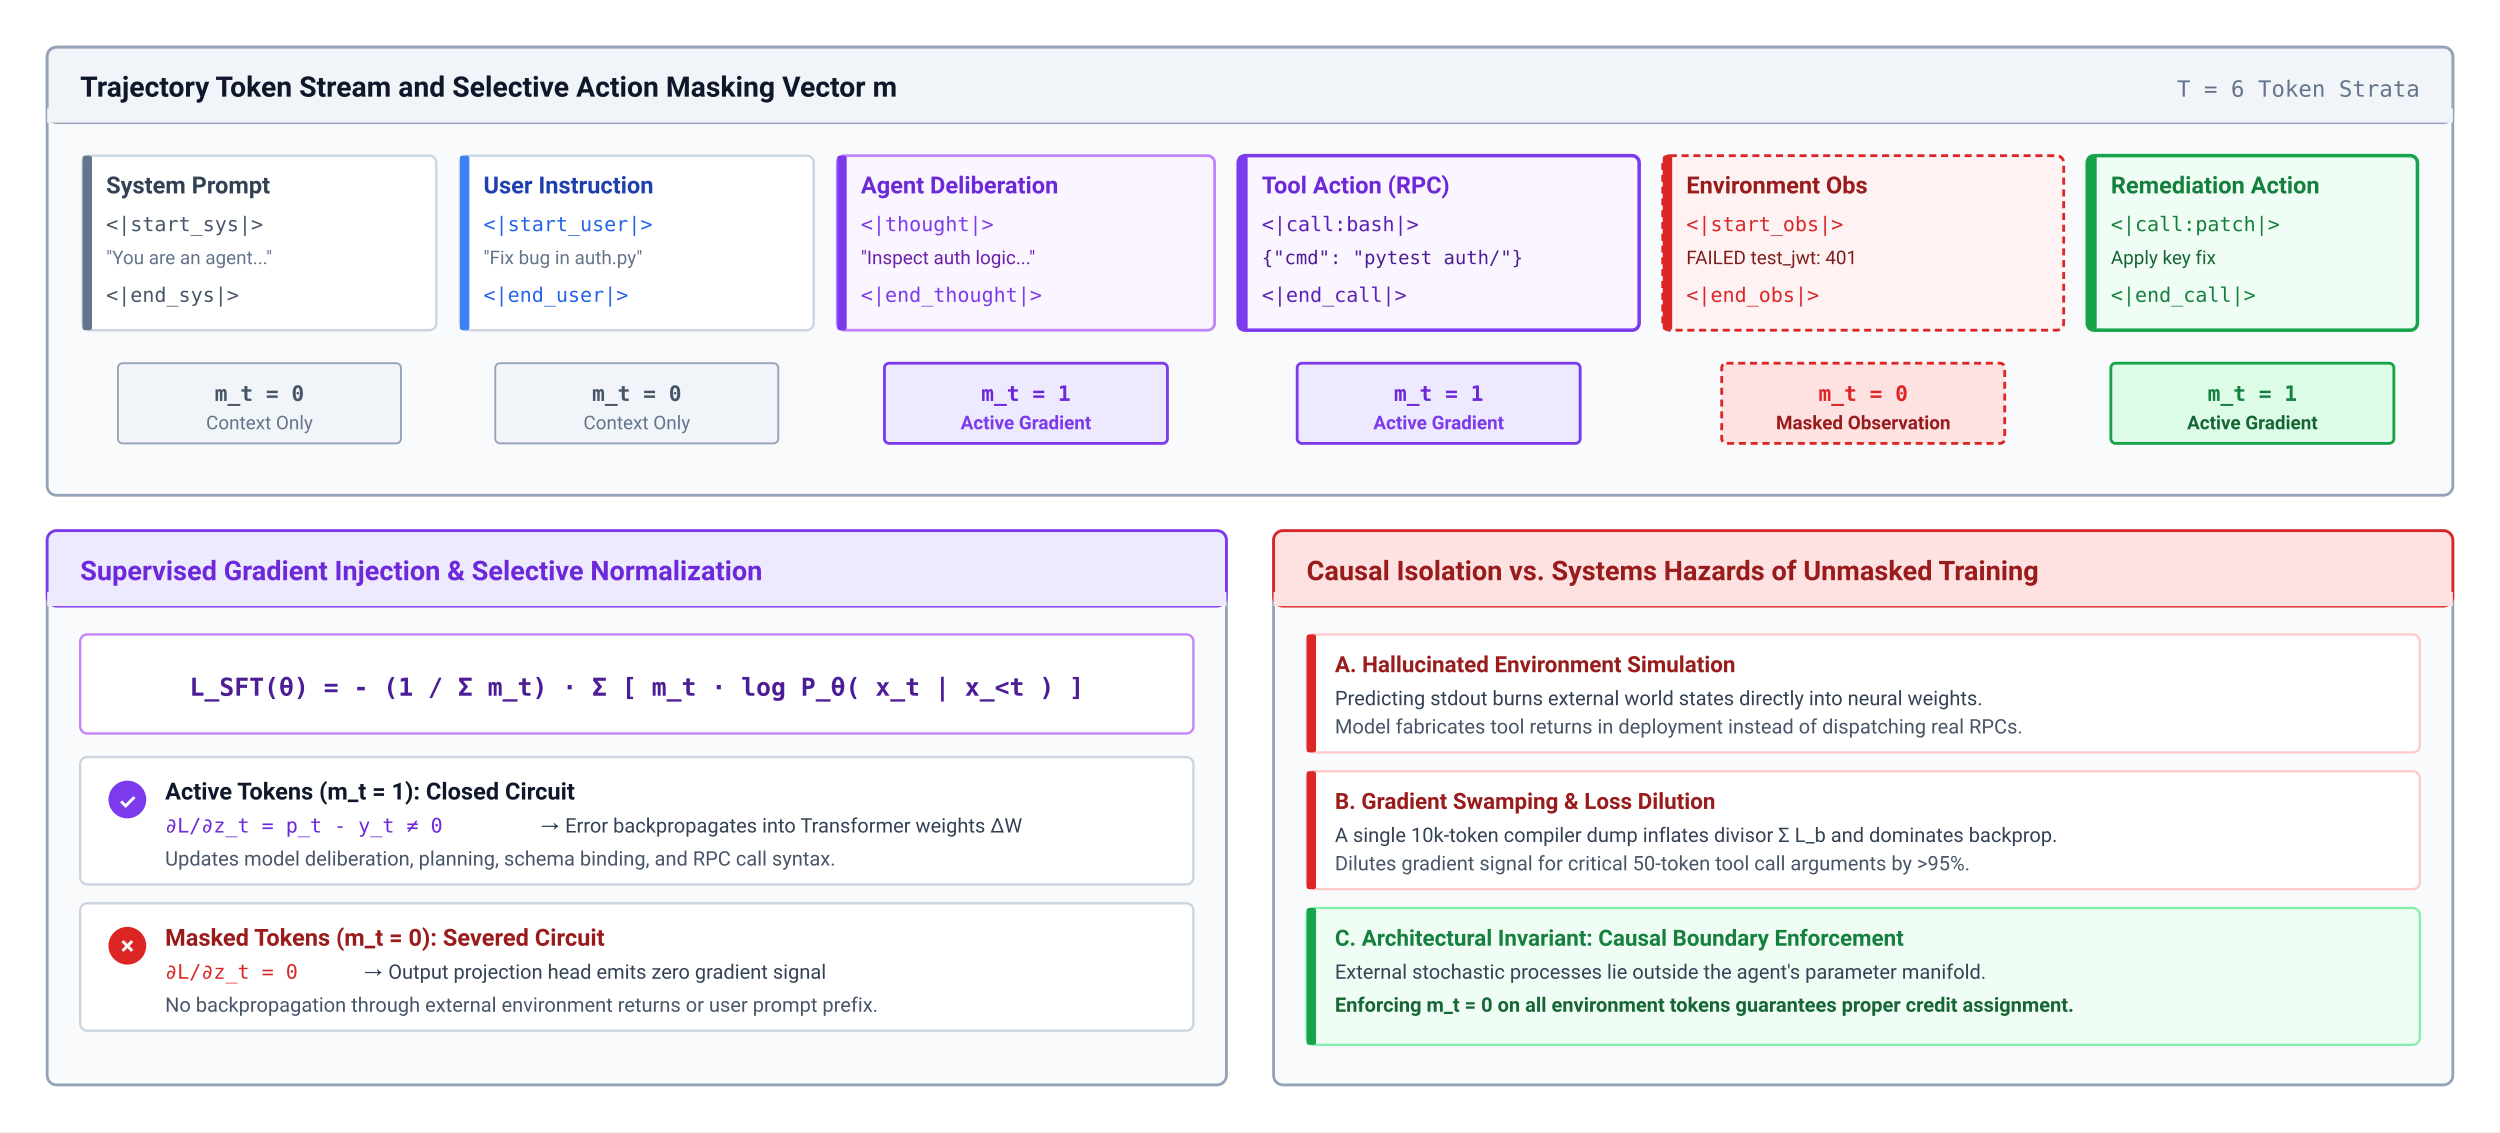
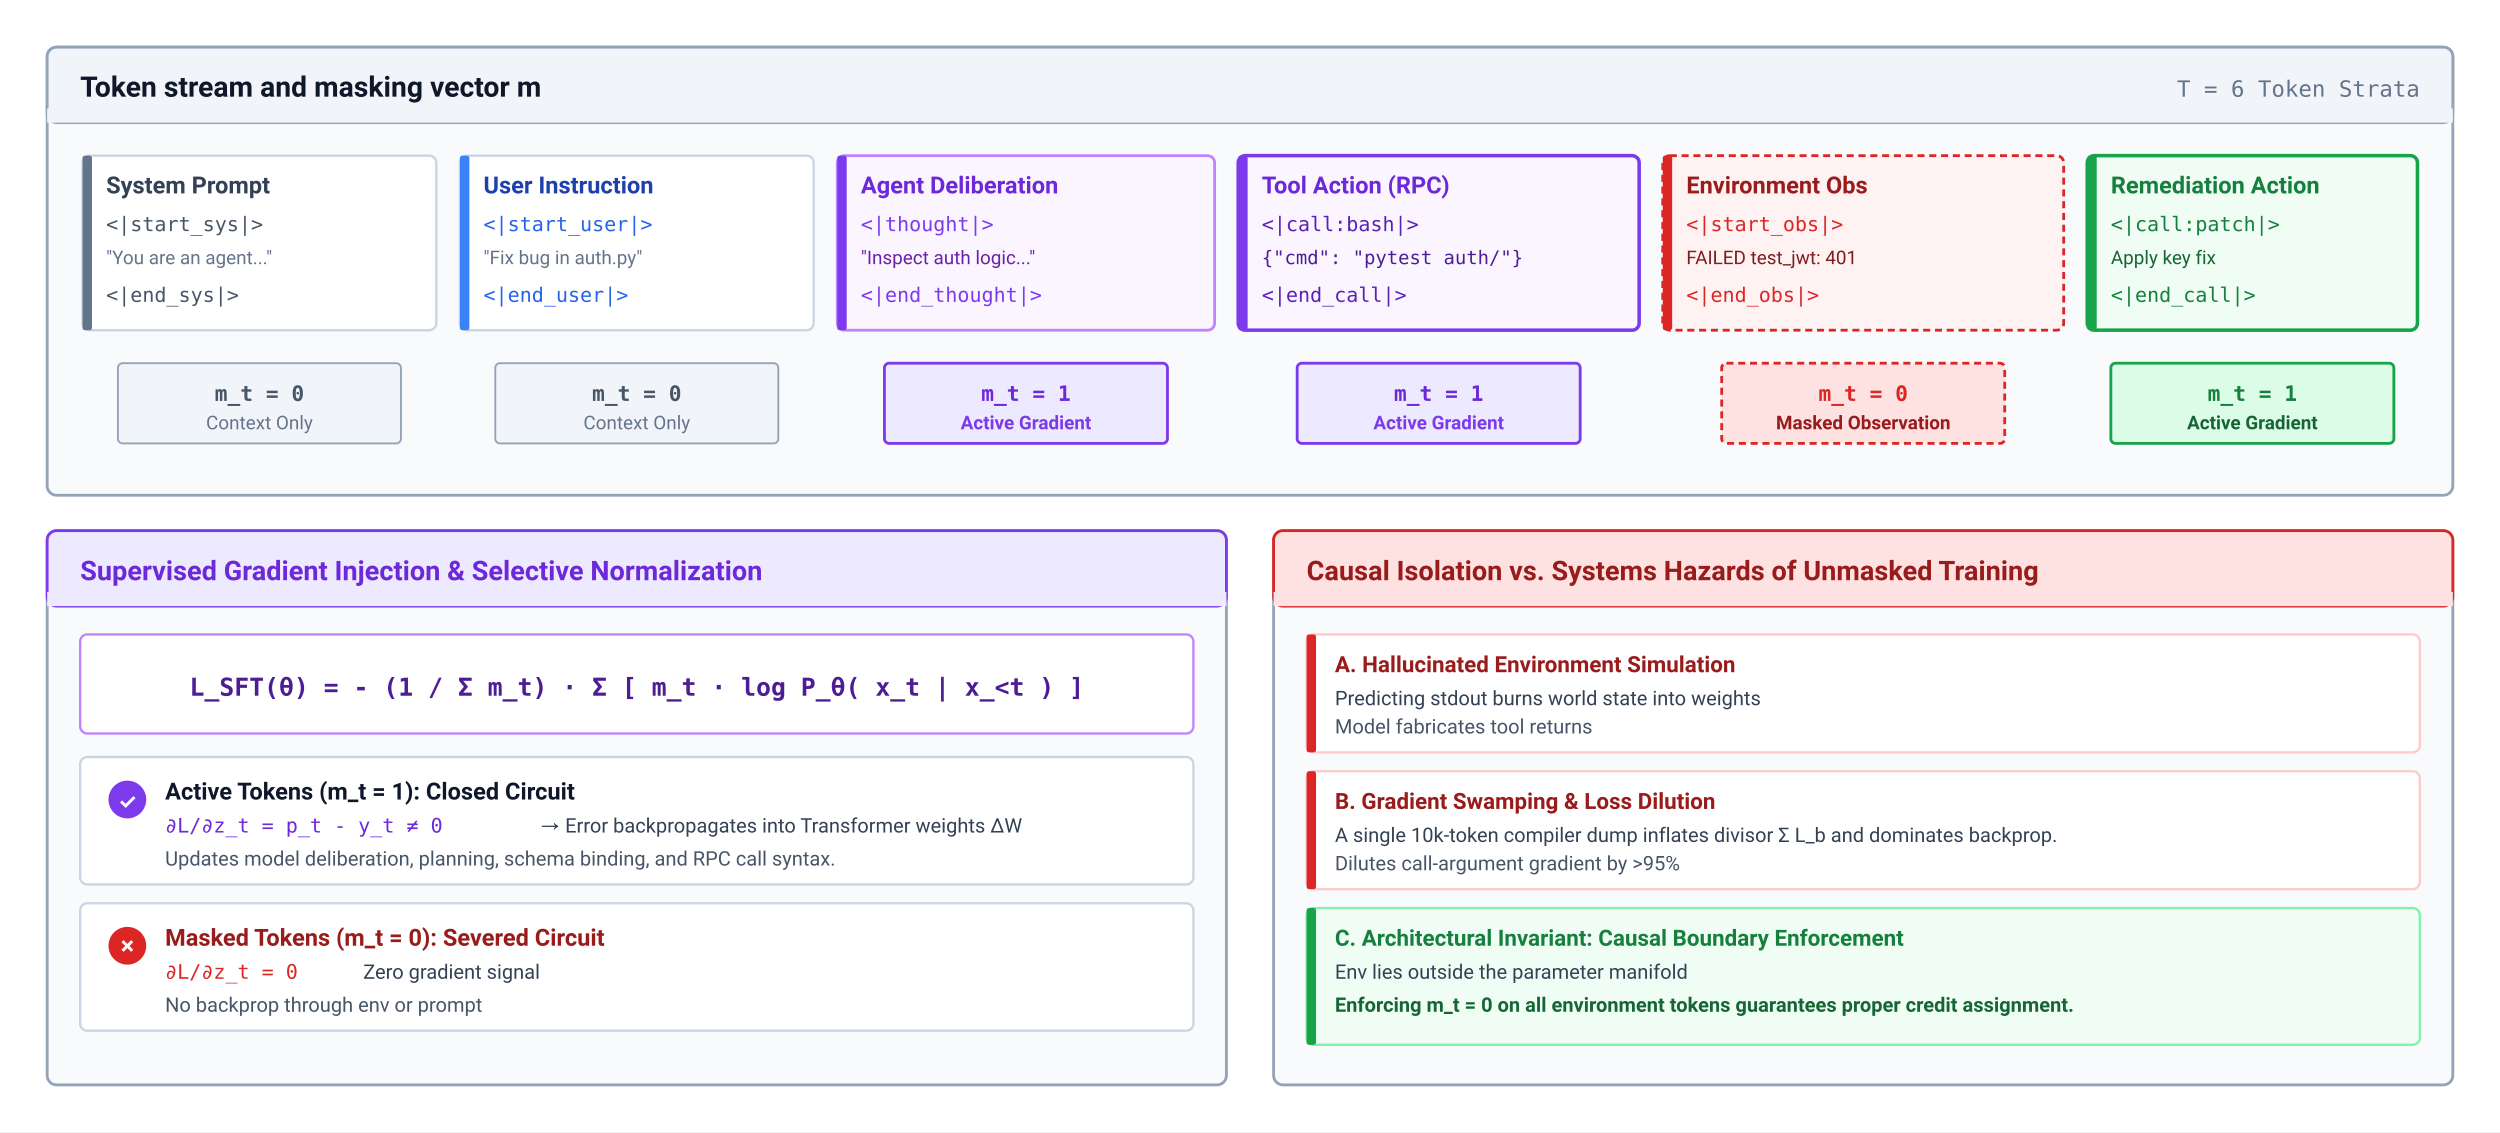
<svg xmlns="http://www.w3.org/2000/svg" viewBox="0 0 1060 480" width="100%" height="100%" font-family="-apple-system, BlinkMacSystemFont, 'Segoe UI', Roboto, Helvetica, Arial, sans-serif">
  <defs>
    <marker id="arr-gray" viewBox="0 0 10 10" refX="8" refY="5" markerWidth="6" markerHeight="6" orient="auto">
      <path d="M 0 1 L 10 5 L 0 9 z" fill="#64748b" />
    </marker>
    <marker id="arr-purple" viewBox="0 0 10 10" refX="8" refY="5" markerWidth="6" markerHeight="6" orient="auto">
      <path d="M 0 1 L 10 5 L 0 9 z" fill="#7c3aed" />
    </marker>
    <marker id="arr-green" viewBox="0 0 10 10" refX="8" refY="5" markerWidth="6" markerHeight="6" orient="auto">
      <path d="M 0 1 L 10 5 L 0 9 z" fill="#16a34a" />
    </marker>
    <marker id="arr-red" viewBox="0 0 10 10" refX="8" refY="5" markerWidth="6" markerHeight="6" orient="auto">
      <path d="M 0 1 L 10 5 L 0 9 z" fill="#dc2626" />
    </marker>
    <marker id="arr-blue" viewBox="0 0 10 10" refX="8" refY="5" markerWidth="6" markerHeight="6" orient="auto">
      <path d="M 0 1 L 10 5 L 0 9 z" fill="#2563eb" />
    </marker>
  </defs>
  <rect width="1060" height="480" fill="#ffffff" />
  <g transform="translate(20, 20)">
    <rect width="1020" height="190" rx="4" fill="#f8fafc" stroke="#94a3b8" stroke-width="1.2" />
    <rect width="1020" height="32" rx="4" fill="#f1f5f9" stroke="#94a3b8" stroke-width="1.2" />
    <rect y="26" width="1020" height="6" fill="#f1f5f9" />
-     <text x="14" y="21" font-size="12" font-weight="700" fill="#0f172a">Trajectory Token Stream and Selective Action Masking Vector m</text>
+     <text x="14" y="21" font-size="12" font-weight="700" fill="#0f172a">Token stream and masking vector m</text>
    <text x="1006" y="21" text-anchor="end" font-size="9.5" font-family="'SFMono-Regular', Consolas, Menlo, monospace" fill="#64748b">T = 6 Token Strata</text>
    <g transform="translate(15, 46)">
      <g transform="translate(0, 0)">
        <rect width="150" height="74" rx="3" fill="#ffffff" stroke="#cbd5e1" stroke-width="1" />
        <rect width="4" height="74" rx="1" fill="#64748b" />
        <text x="10" y="16" font-size="10" font-weight="700" fill="#334155">System Prompt</text>
        <text x="10" y="32" font-family="'SFMono-Regular', Consolas, Menlo, monospace" font-size="8.5" fill="#475569">&lt;|start_sys|&gt;</text>
        <text x="10" y="46" font-size="8" fill="#64748b">"You are an agent..."</text>
        <text x="10" y="62" font-family="'SFMono-Regular', Consolas, Menlo, monospace" font-size="8.5" fill="#475569">&lt;|end_sys|&gt;</text>
      </g>
      <g transform="translate(160, 0)">
        <rect width="150" height="74" rx="3" fill="#ffffff" stroke="#cbd5e1" stroke-width="1" />
        <rect width="4" height="74" rx="1" fill="#3b82f6" />
        <text x="10" y="16" font-size="10" font-weight="700" fill="#1e40af">User Instruction</text>
        <text x="10" y="32" font-family="'SFMono-Regular', Consolas, Menlo, monospace" font-size="8.5" fill="#2563eb">&lt;|start_user|&gt;</text>
        <text x="10" y="46" font-size="8" fill="#64748b">"Fix bug in auth.py"</text>
        <text x="10" y="62" font-family="'SFMono-Regular', Consolas, Menlo, monospace" font-size="8.5" fill="#2563eb">&lt;|end_user|&gt;</text>
      </g>
      <g transform="translate(320, 0)">
        <rect width="160" height="74" rx="3" fill="#faf5ff" stroke="#c084fc" stroke-width="1.2" />
        <rect width="4" height="74" rx="1" fill="#7c3aed" />
        <text x="10" y="16" font-size="10" font-weight="700" fill="#6d28d9">Agent Deliberation</text>
        <text x="10" y="32" font-family="'SFMono-Regular', Consolas, Menlo, monospace" font-size="8.5" fill="#7c3aed">&lt;|thought|&gt;</text>
        <text x="10" y="46" font-size="8" fill="#6b21a8">"Inspect auth logic..."</text>
        <text x="10" y="62" font-family="'SFMono-Regular', Consolas, Menlo, monospace" font-size="8.5" fill="#7c3aed">&lt;|end_thought|&gt;</text>
      </g>
      <g transform="translate(490, 0)">
        <rect width="170" height="74" rx="3" fill="#faf5ff" stroke="#7c3aed" stroke-width="1.5" />
        <rect width="4" height="74" rx="1" fill="#7c3aed" />
        <text x="10" y="16" font-size="10" font-weight="700" fill="#6d28d9">Tool Action (RPC)</text>
        <text x="10" y="32" font-family="'SFMono-Regular', Consolas, Menlo, monospace" font-size="8.5" fill="#5b21b6">&lt;|call:bash|&gt;</text>
        <text x="10" y="46" font-family="'SFMono-Regular', Consolas, Menlo, monospace" font-size="8" fill="#4c1d95">{"cmd": "pytest auth/"}</text>
        <text x="10" y="62" font-family="'SFMono-Regular', Consolas, Menlo, monospace" font-size="8.5" fill="#5b21b6">&lt;|end_call|&gt;</text>
      </g>
      <g transform="translate(670, 0)">
        <rect width="170" height="74" rx="3" fill="#fef2f2" stroke="#dc2626" stroke-width="1.2" stroke-dasharray="3,2" />
        <rect width="4" height="74" rx="1" fill="#dc2626" />
        <text x="10" y="16" font-size="10" font-weight="700" fill="#991b1b">Environment Obs</text>
        <text x="10" y="32" font-family="'SFMono-Regular', Consolas, Menlo, monospace" font-size="8.5" fill="#dc2626">&lt;|start_obs|&gt;</text>
        <text x="10" y="46" font-size="8" fill="#7f1d1d">FAILED test_jwt: 401</text>
        <text x="10" y="62" font-family="'SFMono-Regular', Consolas, Menlo, monospace" font-size="8.5" fill="#dc2626">&lt;|end_obs|&gt;</text>
      </g>
      <g transform="translate(850, 0)">
        <rect width="140" height="74" rx="3" fill="#f0fdf4" stroke="#16a34a" stroke-width="1.5" />
        <rect width="4" height="74" rx="1" fill="#16a34a" />
        <text x="10" y="16" font-size="10" font-weight="700" fill="#15803d">Remediation Action</text>
        <text x="10" y="32" font-family="'SFMono-Regular', Consolas, Menlo, monospace" font-size="8.5" fill="#15803d">&lt;|call:patch|&gt;</text>
        <text x="10" y="46" font-size="8" fill="#166534">Apply key fix</text>
        <text x="10" y="62" font-family="'SFMono-Regular', Consolas, Menlo, monospace" font-size="8.5" fill="#15803d">&lt;|end_call|&gt;</text>
      </g>
    </g>
    <g transform="translate(15, 134)">
      <g transform="translate(15, 0)">
        <rect width="120" height="34" rx="2" fill="#f1f5f9" stroke="#94a3b8" stroke-width="0.8" />
        <text x="60" y="16" text-anchor="middle" font-family="'SFMono-Regular', Consolas, Menlo, monospace" font-size="9" font-weight="700" fill="#475569">m_t = 0</text>
        <text x="60" y="28" text-anchor="middle" font-size="8" fill="#64748b">Context Only</text>
      </g>
      <g transform="translate(175, 0)">
        <rect width="120" height="34" rx="2" fill="#f1f5f9" stroke="#94a3b8" stroke-width="0.8" />
        <text x="60" y="16" text-anchor="middle" font-family="'SFMono-Regular', Consolas, Menlo, monospace" font-size="9" font-weight="700" fill="#475569">m_t = 0</text>
        <text x="60" y="28" text-anchor="middle" font-size="8" fill="#64748b">Context Only</text>
      </g>
      <g transform="translate(340, 0)">
        <rect width="120" height="34" rx="2" fill="#ede9fe" stroke="#7c3aed" stroke-width="1.2" />
        <text x="60" y="16" text-anchor="middle" font-family="'SFMono-Regular', Consolas, Menlo, monospace" font-size="9" font-weight="700" fill="#6d28d9">m_t = 1</text>
        <text x="60" y="28" text-anchor="middle" font-size="8" font-weight="600" fill="#7c3aed">Active Gradient</text>
      </g>
      <g transform="translate(515, 0)">
        <rect width="120" height="34" rx="2" fill="#ede9fe" stroke="#7c3aed" stroke-width="1.2" />
        <text x="60" y="16" text-anchor="middle" font-family="'SFMono-Regular', Consolas, Menlo, monospace" font-size="9" font-weight="700" fill="#6d28d9">m_t = 1</text>
        <text x="60" y="28" text-anchor="middle" font-size="8" font-weight="600" fill="#7c3aed">Active Gradient</text>
      </g>
      <g transform="translate(695, 0)">
        <rect width="120" height="34" rx="2" fill="#fee2e2" stroke="#dc2626" stroke-width="1.2" stroke-dasharray="3,2" />
        <text x="60" y="16" text-anchor="middle" font-family="'SFMono-Regular', Consolas, Menlo, monospace" font-size="9" font-weight="700" fill="#dc2626">m_t = 0</text>
        <text x="60" y="28" text-anchor="middle" font-size="8" font-weight="600" fill="#991b1b">Masked Observation</text>
      </g>
      <g transform="translate(860, 0)">
        <rect width="120" height="34" rx="2" fill="#dcfce7" stroke="#16a34a" stroke-width="1.2" />
        <text x="60" y="16" text-anchor="middle" font-family="'SFMono-Regular', Consolas, Menlo, monospace" font-size="9" font-weight="700" fill="#15803d">m_t = 1</text>
        <text x="60" y="28" text-anchor="middle" font-size="8" font-weight="600" fill="#166534">Active Gradient</text>
      </g>
    </g>
  </g>
  <g transform="translate(20, 225)">
    <rect width="500" height="235" rx="4" fill="#f8fafc" stroke="#94a3b8" stroke-width="1.2" />
    <rect width="500" height="32" rx="4" fill="#ede9fe" stroke="#7c3aed" stroke-width="1.2" />
    <rect y="26" width="500" height="6" fill="#ede9fe" />
    <text x="14" y="21" font-size="11.5" font-weight="700" fill="#6d28d9">Supervised Gradient Injection &amp; Selective Normalization</text>
    <g transform="translate(14, 44)">
      <rect width="472" height="42" rx="3" fill="#ffffff" stroke="#c084fc" stroke-width="1" />
      <text x="236" y="26" text-anchor="middle" font-family="'SFMono-Regular', Consolas, Menlo, monospace" font-size="10.5" font-weight="700" fill="#4c1d95">
        L_SFT(θ) = - (1 / Σ m_t) · Σ [ m_t · log P_θ( x_t | x_&lt;t ) ]
      </text>
    </g>
    <g transform="translate(14, 96)">
      <rect width="472" height="54" rx="3" fill="#ffffff" stroke="#cbd5e1" stroke-width="1" />
      <circle cx="20" cy="18" r="8" fill="#7c3aed" />
      <text x="20" y="22" text-anchor="middle" font-size="9" font-weight="700" fill="#ffffff">✓</text>
      <text x="36" y="18" font-size="10" font-weight="700" fill="#0f172a">Active Tokens (m_t = 1): Closed Circuit</text>
      <text x="36" y="32" font-family="'SFMono-Regular', Consolas, Menlo, monospace" font-size="8.5" fill="#6d28d9">∂L/∂z_t = p_t - y_t ≠ 0</text>
      <text x="195" y="32" font-size="8.5" fill="#334155">→ Error backpropagates into Transformer weights ΔW</text>
      <text x="36" y="46" font-size="8.5" fill="#475569">Updates model deliberation, planning, schema binding, and RPC call syntax.</text>
      <g transform="translate(0, 62)">
        <rect width="472" height="54" rx="3" fill="#ffffff" stroke="#cbd5e1" stroke-width="1" />
        <circle cx="20" cy="18" r="8" fill="#dc2626" />
        <text x="20" y="21" text-anchor="middle" font-size="9" font-weight="700" fill="#ffffff">✗</text>
        <text x="36" y="18" font-size="10" font-weight="700" fill="#991b1b">Masked Tokens (m_t = 0): Severed Circuit</text>
        <text x="36" y="32" font-family="'SFMono-Regular', Consolas, Menlo, monospace" font-size="8.5" fill="#dc2626">∂L/∂z_t = 0</text>
-         <text x="120" y="32" font-size="8.5" fill="#334155">→ Output projection head emits zero gradient signal</text>
-         <text x="36" y="46" font-size="8.5" fill="#475569">No backpropagation through external environment returns or user prompt prefix.</text>
+         <text x="120" y="32" font-size="8.5" fill="#334155">Zero gradient signal</text>
+         <text x="36" y="46" font-size="8.5" fill="#475569">No backprop through env or prompt</text>
      </g>
    </g>
  </g>
  <g transform="translate(540, 225)">
    <rect width="500" height="235" rx="4" fill="#f8fafc" stroke="#94a3b8" stroke-width="1.2" />
    <rect width="500" height="32" rx="4" fill="#fee2e2" stroke="#dc2626" stroke-width="1.2" />
    <rect y="26" width="500" height="6" fill="#fee2e2" />
    <text x="14" y="21" font-size="11.5" font-weight="700" fill="#991b1b">Causal Isolation vs. Systems Hazards of Unmasked Training</text>
    <g transform="translate(14, 44)">
      <rect width="472" height="50" rx="3" fill="#ffffff" stroke="#fecaca" stroke-width="1" />
      <rect width="4" height="50" rx="1" fill="#dc2626" />
      <text x="12" y="16" font-size="9.5" font-weight="700" fill="#991b1b">A. Hallucinated Environment Simulation</text>
-       <text x="12" y="30" font-size="8.5" fill="#334155">Predicting stdout burns external world states directly into neural weights.</text>
-       <text x="12" y="42" font-size="8.5" fill="#475569">Model fabricates tool returns in deployment instead of dispatching real RPCs.</text>
+       <text x="12" y="30" font-size="8.5" fill="#334155">Predicting stdout burns world state into weights</text>
+       <text x="12" y="42" font-size="8.5" fill="#475569">Model fabricates tool returns</text>
      <g transform="translate(0, 58)">
        <rect width="472" height="50" rx="3" fill="#ffffff" stroke="#fecaca" stroke-width="1" />
        <rect width="4" height="50" rx="1" fill="#dc2626" />
        <text x="12" y="16" font-size="9.5" font-weight="700" fill="#991b1b">B. Gradient Swamping &amp; Loss Dilution</text>
        <text x="12" y="30" font-size="8.5" fill="#334155">A single 10k-token compiler dump inflates divisor Σ L_b and dominates backprop.</text>
-         <text x="12" y="42" font-size="8.5" fill="#475569">Dilutes gradient signal for critical 50-token tool call arguments by &gt;95%.</text>
+         <text x="12" y="42" font-size="8.5" fill="#475569">Dilutes call-argument gradient by &gt;95%</text>
      </g>
      <g transform="translate(0, 116)">
        <rect width="472" height="58" rx="3" fill="#f0fdf4" stroke="#86efac" stroke-width="1" />
        <rect width="4" height="58" rx="1" fill="#16a34a" />
        <text x="12" y="16" font-size="9.5" font-weight="700" fill="#15803d">C. Architectural Invariant: Causal Boundary Enforcement</text>
-         <text x="12" y="30" font-size="8.5" fill="#334155">External stochastic processes lie outside the agent's parameter manifold.</text>
+         <text x="12" y="30" font-size="8.5" fill="#334155">Env lies outside the parameter manifold</text>
        <text x="12" y="44" font-size="8.5" font-weight="600" fill="#166534">Enforcing m_t = 0 on all environment tokens guarantees proper credit assignment.</text>
      </g>
    </g>
  </g>
</svg>
